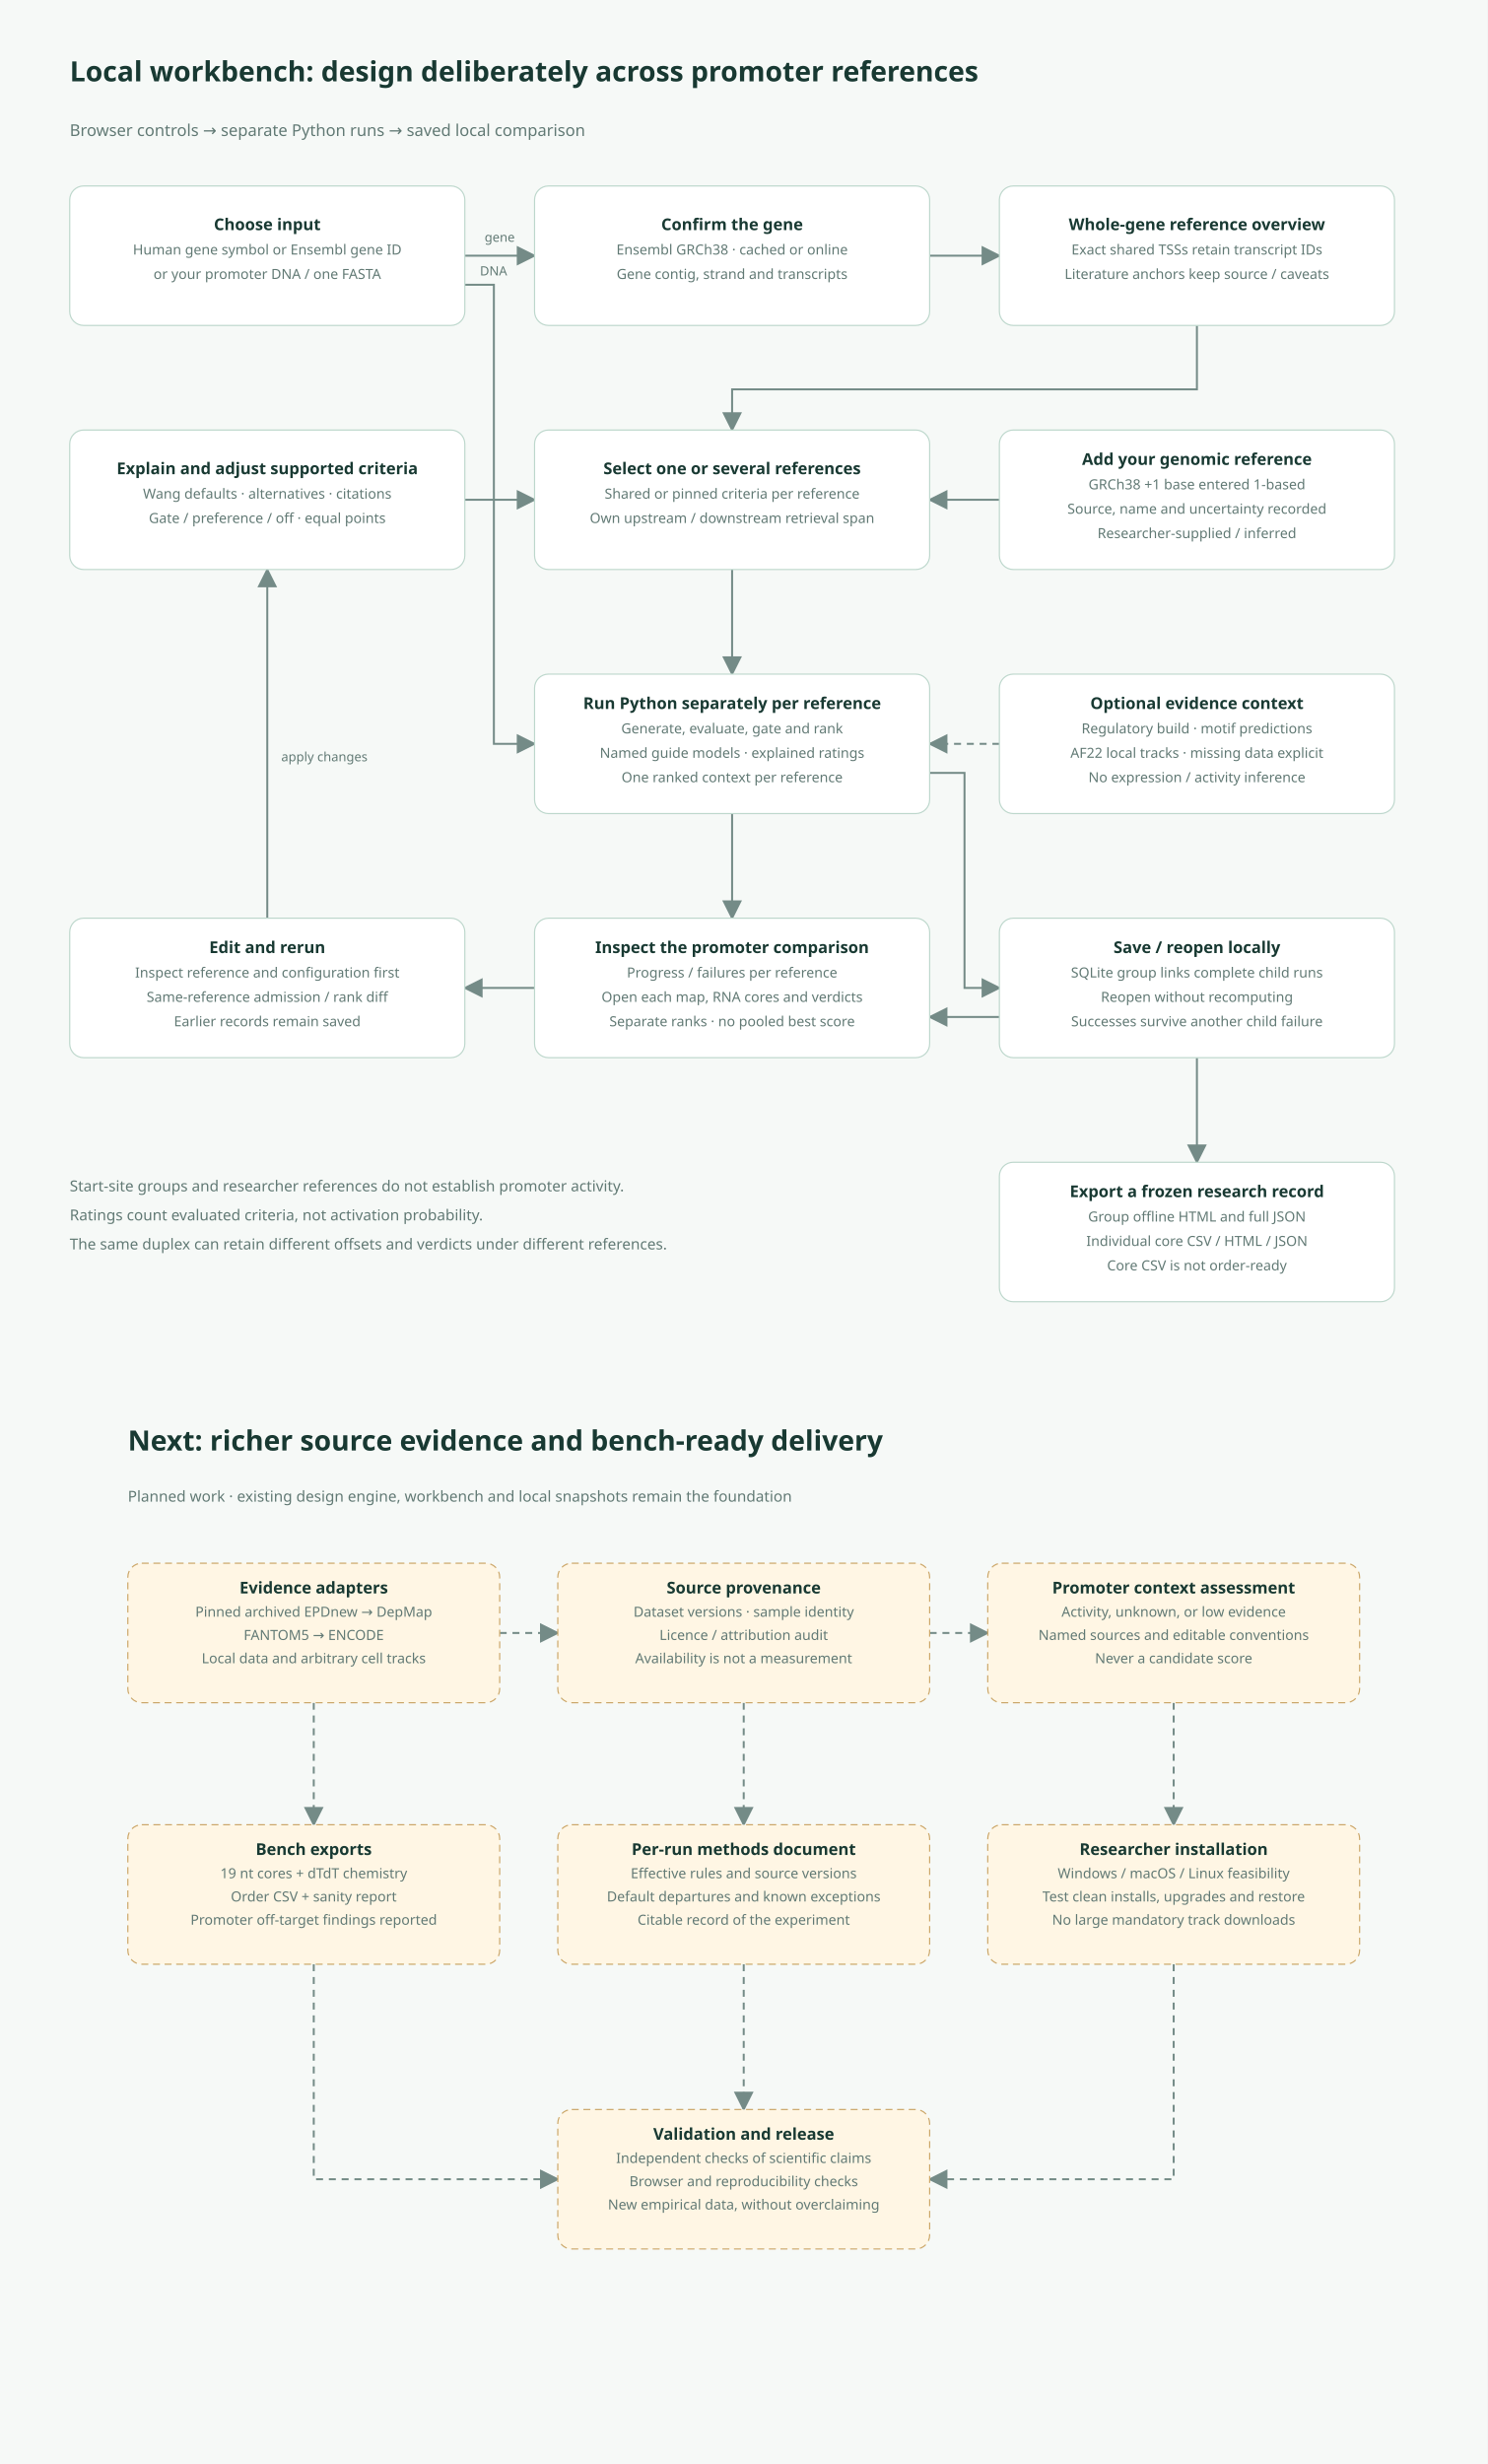
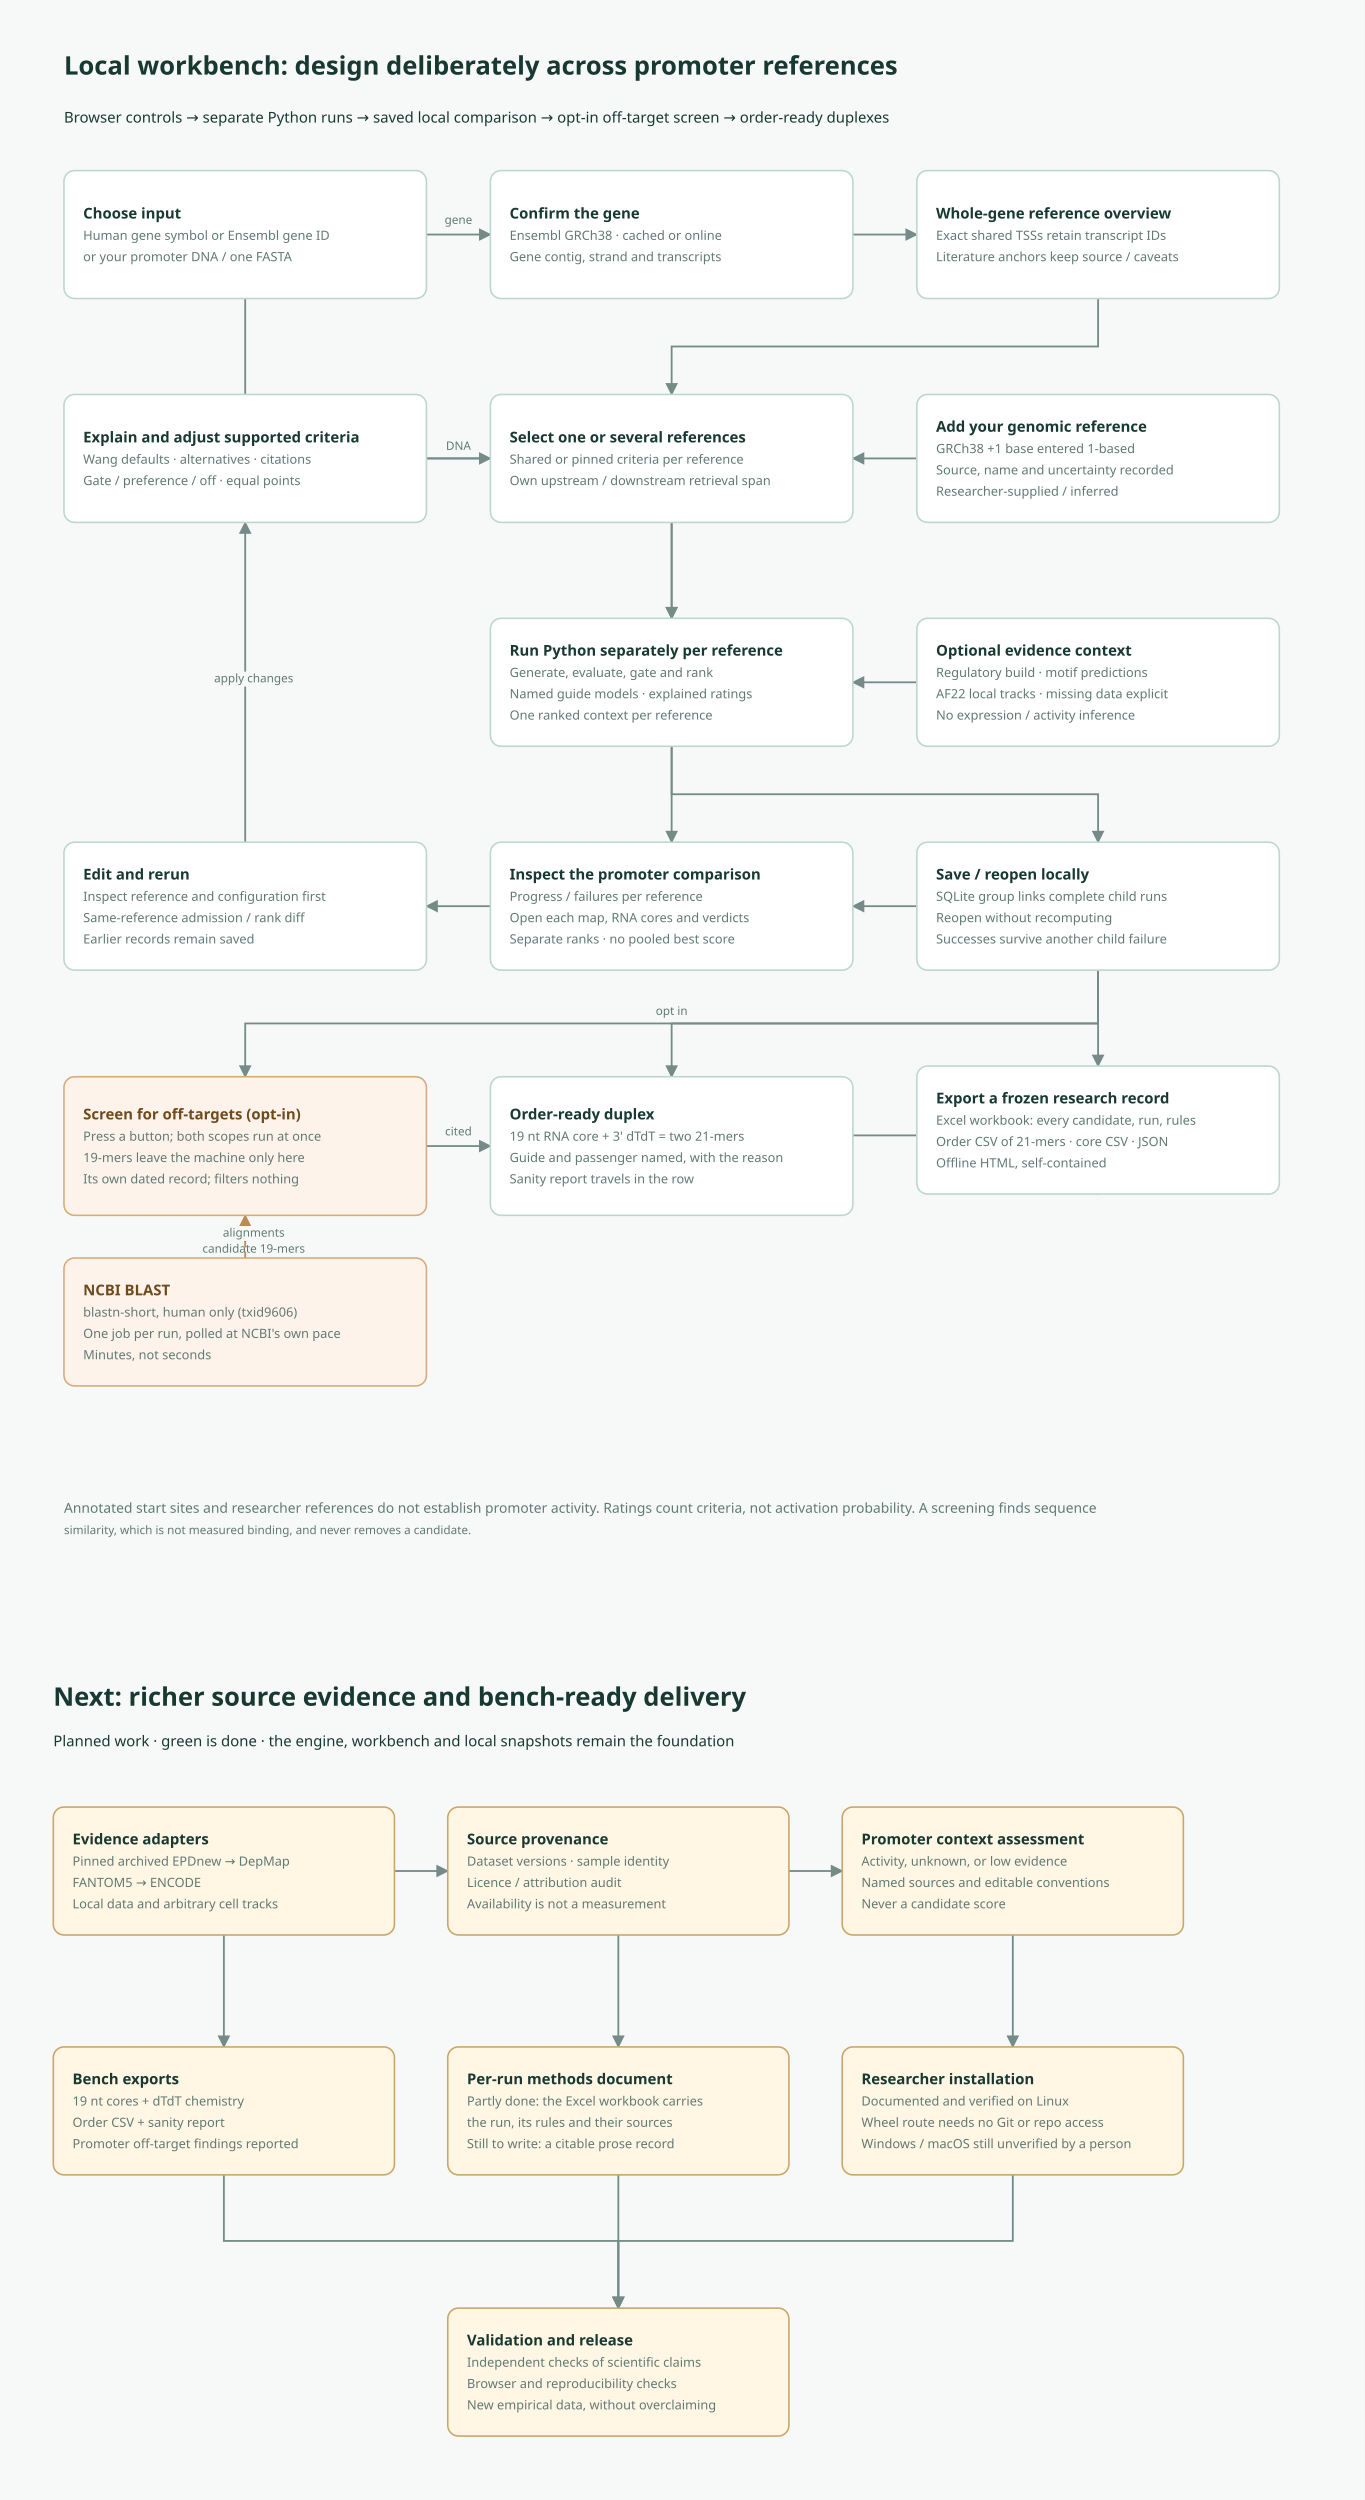
- <svg xmlns="http://www.w3.org/2000/svg" width="1280" height="2120" viewBox="0 0 1280 2120" role="img" aria-labelledby="flow-title">
+ <svg xmlns="http://www.w3.org/2000/svg" width="1280" height="2345" viewBox="0 0 1280 2345" role="img" aria-labelledby="flow-title">
  <defs>
-     <marker id="arrow" markerWidth="10" markerHeight="10" refX="9" refY="5" orient="auto">
-       <path d="M0 0L10 5L0 10Z" fill="#748b87" />
+     <marker id="arrow" viewBox="0 0 10 10" refX="9" refY="5" markerWidth="7" markerHeight="7" orient="auto-start-reverse">
+       <path d="M0,0 L10,5 L0,10 z" fill="#748b87" />
+     </marker>
+     <marker id="arrow-remote" viewBox="0 0 10 10" refX="9" refY="5" markerWidth="7" markerHeight="7" orient="auto-start-reverse">
+       <path d="M0,0 L10,5 L0,10 z" fill="#c08a4e" />
    </marker>
  </defs>
-   <rect width="1280" height="2120" fill="#f6f9f7" />
-   <g font-family="system-ui,sans-serif">
-     <text x="60" y="70" fill="#183932" font-size="24" font-weight="600">Local workbench: design deliberately across promoter references</text>
-     <text x="60" y="117" fill="#617974" font-size="14" font-weight="400">Browser controls → separate Python runs → saved local comparison</text>
+   <rect width="1280" height="2345" fill="#f6f9f7" />
+   <g transform="translate(0,0)" font-family="system-ui,sans-serif">
    <polyline points="400,220 460,220" fill="none" stroke="#748b87" stroke-width="1.7" marker-end="url(#arrow)" />
-     <text x="430" y="208" fill="#617974" font-size="11" font-weight="400" text-anchor="middle">gene</text>
-     <polyline points="400,245 425,245 425,640 460,640" fill="none" stroke="#748b87" stroke-width="1.7" marker-end="url(#arrow)" />
-     <text x="413" y="237" fill="#617974" font-size="11" font-weight="400">DNA</text>
+     <rect x="415" y="200" width="30" height="14" fill="#f6f9f7" />
+     <text x="430" y="210" fill="#617974" font-size="11" text-anchor="middle">gene</text>
+     <polyline points="230,280 230,430 630,430 630,580" fill="none" stroke="#748b87" stroke-width="1.7" marker-end="url(#arrow)" />
+     <rect x="418" y="412" width="25" height="14" fill="#f6f9f7" />
+     <text x="430" y="422" fill="#617974" font-size="11" text-anchor="middle">DNA</text>
    <polyline points="800,220 860,220" fill="none" stroke="#748b87" stroke-width="1.7" marker-end="url(#arrow)" />
-     <polyline points="1030,280 1030,335 630,335 630,370" fill="none" stroke="#748b87" stroke-width="1.7" marker-end="url(#arrow)" />
+     <polyline points="1030,280 1030,325 630,325 630,370" fill="none" stroke="#748b87" stroke-width="1.7" marker-end="url(#arrow)" />
    <polyline points="860,430 800,430" fill="none" stroke="#748b87" stroke-width="1.7" marker-end="url(#arrow)" />
    <polyline points="400,430 460,430" fill="none" stroke="#748b87" stroke-width="1.7" marker-end="url(#arrow)" />
    <polyline points="630,490 630,580" fill="none" stroke="#748b87" stroke-width="1.7" marker-end="url(#arrow)" />
-     <polyline points="860,640 800,640" fill="none" stroke="#748b87" stroke-width="1.7" marker-end="url(#arrow)" stroke-dasharray="6 5" />
+     <polyline points="860,640 800,640" fill="none" stroke="#748b87" stroke-width="1.7" marker-end="url(#arrow)" />
    <polyline points="630,700 630,790" fill="none" stroke="#748b87" stroke-width="1.7" marker-end="url(#arrow)" />
-     <polyline points="800,665 830,665 830,850 860,850" fill="none" stroke="#748b87" stroke-width="1.7" marker-end="url(#arrow)" />
-     <polyline points="860,875 800,875" fill="none" stroke="#748b87" stroke-width="1.7" marker-end="url(#arrow)" />
+     <polyline points="630,700 630,745 1030,745 1030,790" fill="none" stroke="#748b87" stroke-width="1.7" marker-end="url(#arrow)" />
+     <polyline points="860,850 800,850" fill="none" stroke="#748b87" stroke-width="1.7" marker-end="url(#arrow)" />
    <polyline points="460,850 400,850" fill="none" stroke="#748b87" stroke-width="1.7" marker-end="url(#arrow)" />
    <polyline points="230,790 230,490" fill="none" stroke="#748b87" stroke-width="1.7" marker-end="url(#arrow)" />
-     <text x="242" y="655" fill="#617974" font-size="11" font-weight="400">apply changes</text>
+     <rect x="198" y="630" width="81" height="14" fill="#f6f9f7" />
+     <text x="238" y="640" fill="#617974" font-size="11" text-anchor="middle">apply changes</text>
    <polyline points="1030,910 1030,1000" fill="none" stroke="#748b87" stroke-width="1.7" marker-end="url(#arrow)" />
-     <rect x="60" y="160" width="340" height="120" rx="12" fill="#ffffff" stroke="#bdd7cc" />
-     <text x="230.0" y="198" fill="#183932" font-size="14" font-weight="600" text-anchor="middle">Choose input</text>
-     <text x="230.0" y="219" fill="#617974" font-size="12" font-weight="400" text-anchor="middle">Human gene symbol or Ensembl gene ID</text>
-     <text x="230.0" y="240" fill="#617974" font-size="12" font-weight="400" text-anchor="middle">or your promoter DNA / one FASTA</text>
-     <rect x="460" y="160" width="340" height="120" rx="12" fill="#ffffff" stroke="#bdd7cc" />
-     <text x="630.0" y="198" fill="#183932" font-size="14" font-weight="600" text-anchor="middle">Confirm the gene</text>
-     <text x="630.0" y="219" fill="#617974" font-size="12" font-weight="400" text-anchor="middle">Ensembl GRCh38 · cached or online</text>
-     <text x="630.0" y="240" fill="#617974" font-size="12" font-weight="400" text-anchor="middle">Gene contig, strand and transcripts</text>
-     <rect x="860" y="160" width="340" height="120" rx="12" fill="#ffffff" stroke="#bdd7cc" />
-     <text x="1030.0" y="198" fill="#183932" font-size="14" font-weight="600" text-anchor="middle">Whole-gene reference overview</text>
-     <text x="1030.0" y="219" fill="#617974" font-size="12" font-weight="400" text-anchor="middle">Exact shared TSSs retain transcript IDs</text>
-     <text x="1030.0" y="240" fill="#617974" font-size="12" font-weight="400" text-anchor="middle">Literature anchors keep source / caveats</text>
-     <rect x="60" y="370" width="340" height="120" rx="12" fill="#ffffff" stroke="#bdd7cc" />
-     <text x="230.0" y="408" fill="#183932" font-size="14" font-weight="600" text-anchor="middle">Explain and adjust supported criteria</text>
-     <text x="230.0" y="429" fill="#617974" font-size="12" font-weight="400" text-anchor="middle">Wang defaults · alternatives · citations</text>
-     <text x="230.0" y="450" fill="#617974" font-size="12" font-weight="400" text-anchor="middle">Gate / preference / off · equal points</text>
-     <rect x="460" y="370" width="340" height="120" rx="12" fill="#ffffff" stroke="#bdd7cc" />
-     <text x="630.0" y="408" fill="#183932" font-size="14" font-weight="600" text-anchor="middle">Select one or several references</text>
-     <text x="630.0" y="429" fill="#617974" font-size="12" font-weight="400" text-anchor="middle">Shared or pinned criteria per reference</text>
-     <text x="630.0" y="450" fill="#617974" font-size="12" font-weight="400" text-anchor="middle">Own upstream / downstream retrieval span</text>
-     <rect x="860" y="370" width="340" height="120" rx="12" fill="#ffffff" stroke="#bdd7cc" />
-     <text x="1030.0" y="400" fill="#183932" font-size="14" font-weight="600" text-anchor="middle">Add your genomic reference</text>
-     <text x="1030.0" y="421" fill="#617974" font-size="12" font-weight="400" text-anchor="middle">GRCh38 +1 base entered 1-based</text>
-     <text x="1030.0" y="442" fill="#617974" font-size="12" font-weight="400" text-anchor="middle">Source, name and uncertainty recorded</text>
-     <text x="1030.0" y="463" fill="#617974" font-size="12" font-weight="400" text-anchor="middle">Researcher-supplied / inferred</text>
-     <rect x="460" y="580" width="340" height="120" rx="12" fill="#ffffff" stroke="#bdd7cc" />
-     <text x="630.0" y="610" fill="#183932" font-size="14" font-weight="600" text-anchor="middle">Run Python separately per reference</text>
-     <text x="630.0" y="631" fill="#617974" font-size="12" font-weight="400" text-anchor="middle">Generate, evaluate, gate and rank</text>
-     <text x="630.0" y="652" fill="#617974" font-size="12" font-weight="400" text-anchor="middle">Named guide models · explained ratings</text>
-     <text x="630.0" y="673" fill="#617974" font-size="12" font-weight="400" text-anchor="middle">One ranked context per reference</text>
-     <rect x="860" y="580" width="340" height="120" rx="12" fill="#ffffff" stroke="#bdd7cc" />
-     <text x="1030.0" y="610" fill="#183932" font-size="14" font-weight="600" text-anchor="middle">Optional evidence context</text>
-     <text x="1030.0" y="631" fill="#617974" font-size="12" font-weight="400" text-anchor="middle">Regulatory build · motif predictions</text>
-     <text x="1030.0" y="652" fill="#617974" font-size="12" font-weight="400" text-anchor="middle">AF22 local tracks · missing data explicit</text>
-     <text x="1030.0" y="673" fill="#617974" font-size="12" font-weight="400" text-anchor="middle">No expression / activity inference</text>
-     <rect x="60" y="790" width="340" height="120" rx="12" fill="#ffffff" stroke="#bdd7cc" />
-     <text x="230.0" y="820" fill="#183932" font-size="14" font-weight="600" text-anchor="middle">Edit and rerun</text>
-     <text x="230.0" y="841" fill="#617974" font-size="12" font-weight="400" text-anchor="middle">Inspect reference and configuration first</text>
-     <text x="230.0" y="862" fill="#617974" font-size="12" font-weight="400" text-anchor="middle">Same-reference admission / rank diff</text>
-     <text x="230.0" y="883" fill="#617974" font-size="12" font-weight="400" text-anchor="middle">Earlier records remain saved</text>
-     <rect x="460" y="790" width="340" height="120" rx="12" fill="#ffffff" stroke="#bdd7cc" />
-     <text x="630.0" y="820" fill="#183932" font-size="14" font-weight="600" text-anchor="middle">Inspect the promoter comparison</text>
-     <text x="630.0" y="841" fill="#617974" font-size="12" font-weight="400" text-anchor="middle">Progress / failures per reference</text>
-     <text x="630.0" y="862" fill="#617974" font-size="12" font-weight="400" text-anchor="middle">Open each map, RNA cores and verdicts</text>
-     <text x="630.0" y="883" fill="#617974" font-size="12" font-weight="400" text-anchor="middle">Separate ranks · no pooled best score</text>
-     <rect x="860" y="790" width="340" height="120" rx="12" fill="#ffffff" stroke="#bdd7cc" />
-     <text x="1030.0" y="820" fill="#183932" font-size="14" font-weight="600" text-anchor="middle">Save / reopen locally</text>
-     <text x="1030.0" y="841" fill="#617974" font-size="12" font-weight="400" text-anchor="middle">SQLite group links complete child runs</text>
-     <text x="1030.0" y="862" fill="#617974" font-size="12" font-weight="400" text-anchor="middle">Reopen without recomputing</text>
-     <text x="1030.0" y="883" fill="#617974" font-size="12" font-weight="400" text-anchor="middle">Successes survive another child failure</text>
-     <rect x="860" y="1000" width="340" height="120" rx="12" fill="#ffffff" stroke="#bdd7cc" />
-     <text x="1030.0" y="1030" fill="#183932" font-size="14" font-weight="600" text-anchor="middle">Export a frozen research record</text>
-     <text x="1030.0" y="1051" fill="#617974" font-size="12" font-weight="400" text-anchor="middle">Group offline HTML and full JSON</text>
-     <text x="1030.0" y="1072" fill="#617974" font-size="12" font-weight="400" text-anchor="middle">Individual core CSV / HTML / JSON</text>
-     <text x="1030.0" y="1093" fill="#617974" font-size="12" font-weight="400" text-anchor="middle">Core CSV is not order-ready</text>
-     <text x="60" y="1025" fill="#617974" font-size="13" font-weight="400">Start-site groups and researcher references do not establish promoter activity.</text>
-     <text x="60" y="1050" fill="#617974" font-size="13" font-weight="400">Ratings count evaluated criteria, not activation probability.</text>
-     <text x="60" y="1075" fill="#617974" font-size="13" font-weight="400">The same duplex can retain different offsets and verdicts under different references.</text>
+     <polyline points="1030,910 1030,960 230,960 230,1010" fill="none" stroke="#748b87" stroke-width="1.7" marker-end="url(#arrow)" />
+     <rect x="609" y="942" width="42" height="14" fill="#f6f9f7" />
+     <text x="630" y="952" fill="#617974" font-size="11" text-anchor="middle">opt in</text>
+     <polyline points="230,1140 230,1180" fill="none" stroke="#c08a4e" stroke-width="1.7" stroke-dasharray="6 4" marker-end="url(#arrow-remote)" />
+     <rect x="186" y="1165" width="103" height="14" fill="#f6f9f7" />
+     <text x="238" y="1175" fill="#617974" font-size="11" text-anchor="middle">candidate 19-mers</text>
+     <polyline points="230,1180 230,1140" fill="none" stroke="#c08a4e" stroke-width="1.7" stroke-dasharray="6 4" marker-end="url(#arrow-remote)" />
+     <rect x="206" y="1150" width="64" height="14" fill="#f6f9f7" />
+     <text x="238" y="1160" fill="#617974" font-size="11" text-anchor="middle">alignments</text>
+     <polyline points="1030,910 1030,960 630,960 630,1010" fill="none" stroke="#748b87" stroke-width="1.7" marker-end="url(#arrow)" />
+     <polyline points="400,1075 460,1075" fill="none" stroke="#748b87" stroke-width="1.7" marker-end="url(#arrow)" />
+     <rect x="412" y="1055" width="36" height="14" fill="#f6f9f7" />
+     <text x="430" y="1065" fill="#617974" font-size="11" text-anchor="middle">cited</text>
+     <polyline points="630,1010 630,1065 1030,1065 1030,1120" fill="none" stroke="#748b87" stroke-width="1.7" marker-end="url(#arrow)" />
+     <text x="60" y="70" fill="#183932" font-size="24" font-weight="600">Local workbench: design deliberately across promoter references</text>
+     <text x="60" y="115" fill="#183932" font-size="14" font-weight="400">Browser controls → separate Python runs → saved local comparison → opt-in off-target screen → order-ready duplexes</text>
+     <rect x="60" y="160" width="340" height="120" rx="10" fill="#ffffff" stroke="#bdd7cc" stroke-width="1.5" />
+     <text x="78" y="205" fill="#183932" font-size="14" font-weight="600">Choose input</text>
+     <text x="78" y="225" fill="#617974" font-size="12" font-weight="400">Human gene symbol or Ensembl gene ID</text>
+     <text x="78" y="245" fill="#617974" font-size="12" font-weight="400">or your promoter DNA / one FASTA</text>
+     <rect x="460" y="160" width="340" height="120" rx="10" fill="#ffffff" stroke="#bdd7cc" stroke-width="1.5" />
+     <text x="478" y="205" fill="#183932" font-size="14" font-weight="600">Confirm the gene</text>
+     <text x="478" y="225" fill="#617974" font-size="12" font-weight="400">Ensembl GRCh38 · cached or online</text>
+     <text x="478" y="245" fill="#617974" font-size="12" font-weight="400">Gene contig, strand and transcripts</text>
+     <rect x="860" y="160" width="340" height="120" rx="10" fill="#ffffff" stroke="#bdd7cc" stroke-width="1.5" />
+     <text x="878" y="205" fill="#183932" font-size="14" font-weight="600">Whole-gene reference overview</text>
+     <text x="878" y="225" fill="#617974" font-size="12" font-weight="400">Exact shared TSSs retain transcript IDs</text>
+     <text x="878" y="245" fill="#617974" font-size="12" font-weight="400">Literature anchors keep source / caveats</text>
+     <rect x="60" y="370" width="340" height="120" rx="10" fill="#ffffff" stroke="#bdd7cc" stroke-width="1.5" />
+     <text x="78" y="415" fill="#183932" font-size="14" font-weight="600">Explain and adjust supported criteria</text>
+     <text x="78" y="435" fill="#617974" font-size="12" font-weight="400">Wang defaults · alternatives · citations</text>
+     <text x="78" y="455" fill="#617974" font-size="12" font-weight="400">Gate / preference / off · equal points</text>
+     <rect x="460" y="370" width="340" height="120" rx="10" fill="#ffffff" stroke="#bdd7cc" stroke-width="1.5" />
+     <text x="478" y="415" fill="#183932" font-size="14" font-weight="600">Select one or several references</text>
+     <text x="478" y="435" fill="#617974" font-size="12" font-weight="400">Shared or pinned criteria per reference</text>
+     <text x="478" y="455" fill="#617974" font-size="12" font-weight="400">Own upstream / downstream retrieval span</text>
+     <rect x="860" y="370" width="340" height="120" rx="10" fill="#ffffff" stroke="#bdd7cc" stroke-width="1.5" />
+     <text x="878" y="405" fill="#183932" font-size="14" font-weight="600">Add your genomic reference</text>
+     <text x="878" y="425" fill="#617974" font-size="12" font-weight="400">GRCh38 +1 base entered 1-based</text>
+     <text x="878" y="445" fill="#617974" font-size="12" font-weight="400">Source, name and uncertainty recorded</text>
+     <text x="878" y="465" fill="#617974" font-size="12" font-weight="400">Researcher-supplied / inferred</text>
+     <rect x="460" y="580" width="340" height="120" rx="10" fill="#ffffff" stroke="#bdd7cc" stroke-width="1.5" />
+     <text x="478" y="615" fill="#183932" font-size="14" font-weight="600">Run Python separately per reference</text>
+     <text x="478" y="635" fill="#617974" font-size="12" font-weight="400">Generate, evaluate, gate and rank</text>
+     <text x="478" y="655" fill="#617974" font-size="12" font-weight="400">Named guide models · explained ratings</text>
+     <text x="478" y="675" fill="#617974" font-size="12" font-weight="400">One ranked context per reference</text>
+     <rect x="860" y="580" width="340" height="120" rx="10" fill="#ffffff" stroke="#bdd7cc" stroke-width="1.5" />
+     <text x="878" y="615" fill="#183932" font-size="14" font-weight="600">Optional evidence context</text>
+     <text x="878" y="635" fill="#617974" font-size="12" font-weight="400">Regulatory build · motif predictions</text>
+     <text x="878" y="655" fill="#617974" font-size="12" font-weight="400">AF22 local tracks · missing data explicit</text>
+     <text x="878" y="675" fill="#617974" font-size="12" font-weight="400">No expression / activity inference</text>
+     <rect x="60" y="790" width="340" height="120" rx="10" fill="#ffffff" stroke="#bdd7cc" stroke-width="1.5" />
+     <text x="78" y="825" fill="#183932" font-size="14" font-weight="600">Edit and rerun</text>
+     <text x="78" y="845" fill="#617974" font-size="12" font-weight="400">Inspect reference and configuration first</text>
+     <text x="78" y="865" fill="#617974" font-size="12" font-weight="400">Same-reference admission / rank diff</text>
+     <text x="78" y="885" fill="#617974" font-size="12" font-weight="400">Earlier records remain saved</text>
+     <rect x="460" y="790" width="340" height="120" rx="10" fill="#ffffff" stroke="#bdd7cc" stroke-width="1.5" />
+     <text x="478" y="825" fill="#183932" font-size="14" font-weight="600">Inspect the promoter comparison</text>
+     <text x="478" y="845" fill="#617974" font-size="12" font-weight="400">Progress / failures per reference</text>
+     <text x="478" y="865" fill="#617974" font-size="12" font-weight="400">Open each map, RNA cores and verdicts</text>
+     <text x="478" y="885" fill="#617974" font-size="12" font-weight="400">Separate ranks · no pooled best score</text>
+     <rect x="860" y="790" width="340" height="120" rx="10" fill="#ffffff" stroke="#bdd7cc" stroke-width="1.5" />
+     <text x="878" y="825" fill="#183932" font-size="14" font-weight="600">Save / reopen locally</text>
+     <text x="878" y="845" fill="#617974" font-size="12" font-weight="400">SQLite group links complete child runs</text>
+     <text x="878" y="865" fill="#617974" font-size="12" font-weight="400">Reopen without recomputing</text>
+     <text x="878" y="885" fill="#617974" font-size="12" font-weight="400">Successes survive another child failure</text>
+     <rect x="860" y="1000" width="340" height="120" rx="10" fill="#ffffff" stroke="#bdd7cc" stroke-width="1.5" />
+     <text x="878" y="1035" fill="#183932" font-size="14" font-weight="600">Export a frozen research record</text>
+     <text x="878" y="1055" fill="#617974" font-size="12" font-weight="400">Excel workbook: every candidate, run, rules</text>
+     <text x="878" y="1075" fill="#617974" font-size="12" font-weight="400">Order CSV of 21-mers · core CSV · JSON</text>
+     <text x="878" y="1095" fill="#617974" font-size="12" font-weight="400">Offline HTML, self-contained</text>
+     <rect x="60" y="1010" width="340" height="130" rx="10" fill="#fdf3ea" stroke="#d8ab7a" stroke-width="1.5" />
+     <text x="78" y="1050" fill="#6f4a1d" font-size="14" font-weight="600">Screen for off-targets (opt-in)</text>
+     <text x="78" y="1070" fill="#617974" font-size="12" font-weight="400">Press a button; both scopes run at once</text>
+     <text x="78" y="1090" fill="#617974" font-size="12" font-weight="400">19-mers leave the machine only here</text>
+     <text x="78" y="1110" fill="#617974" font-size="12" font-weight="400">Its own dated record; filters nothing</text>
+     <rect x="60" y="1180" width="340" height="120" rx="10" fill="#fdf3ea" stroke="#d8ab7a" stroke-width="1.5" />
+     <text x="78" y="1215" fill="#6f4a1d" font-size="14" font-weight="600">NCBI BLAST</text>
+     <text x="78" y="1235" fill="#617974" font-size="12" font-weight="400">blastn-short, human only (txid9606)</text>
+     <text x="78" y="1255" fill="#617974" font-size="12" font-weight="400">One job per run, polled at NCBI's own pace</text>
+     <text x="78" y="1275" fill="#617974" font-size="12" font-weight="400">Minutes, not seconds</text>
+     <rect x="460" y="1010" width="340" height="130" rx="10" fill="#ffffff" stroke="#bdd7cc" stroke-width="1.5" />
+     <text x="478" y="1050" fill="#183932" font-size="14" font-weight="600">Order-ready duplex</text>
+     <text x="478" y="1070" fill="#617974" font-size="12" font-weight="400">19 nt RNA core + 3' dTdT = two 21-mers</text>
+     <text x="478" y="1090" fill="#617974" font-size="12" font-weight="400">Guide and passenger named, with the reason</text>
+     <text x="478" y="1110" fill="#617974" font-size="12" font-weight="400">Sanity report travels in the row</text>
+     <text x="60" y="1419" fill="#617974" font-size="13" font-weight="400">Annotated start sites and researcher references do not establish promoter activity. Ratings count criteria, not activation probability. A screening finds sequence</text>
+     <text x="60" y="1439" fill="#617974" font-size="11" font-weight="400">similarity, which is not measured binding, and never removes a candidate.</text>
  </g>
-   <g transform="translate(60,1180)" font-family="system-ui,sans-serif">
-     <text x="50" y="68" fill="#183932" font-size="24" font-weight="600">Next: richer source evidence and bench-ready delivery</text>
-     <text x="50" y="112" fill="#617974" font-size="13">Planned work · existing design engine, workbench and local snapshots remain the foundation</text>
-     <polyline points="370,225 420,225" fill="none" stroke="#748b87" stroke-width="1.7" marker-end="url(#arrow)" stroke-dasharray="6 5" />
-     <polyline points="740,225 790,225" fill="none" stroke="#748b87" stroke-width="1.7" marker-end="url(#arrow)" stroke-dasharray="6 5" />
-     <polyline points="950,285 950,390" fill="none" stroke="#748b87" stroke-width="1.7" marker-end="url(#arrow)" stroke-dasharray="6 5" />
-     <polyline points="580,285 580,390" fill="none" stroke="#748b87" stroke-width="1.7" marker-end="url(#arrow)" stroke-dasharray="6 5" />
-     <polyline points="210,285 210,390" fill="none" stroke="#748b87" stroke-width="1.7" marker-end="url(#arrow)" stroke-dasharray="6 5" />
-     <polyline points="210,510 210,695 420,695" fill="none" stroke="#748b87" stroke-width="1.7" marker-end="url(#arrow)" stroke-dasharray="6 5" />
-     <polyline points="580,510 580,635" fill="none" stroke="#748b87" stroke-width="1.7" marker-end="url(#arrow)" stroke-dasharray="6 5" />
-     <polyline points="950,510 950,695 740,695" fill="none" stroke="#748b87" stroke-width="1.7" marker-end="url(#arrow)" stroke-dasharray="6 5" />
-     <rect x="50" y="165" width="320" height="120" rx="12" fill="#fff6e4" stroke="#cba668" stroke-dasharray="6 4" />
-     <text x="210.0" y="191" text-anchor="middle" fill="#183932" font-size="14" font-weight="600">Evidence adapters</text>
-     <text x="210.0" y="211" text-anchor="middle" fill="#617974" font-size="12" font-weight="400">Pinned archived EPDnew → DepMap</text>
-     <text x="210.0" y="231" text-anchor="middle" fill="#617974" font-size="12" font-weight="400">FANTOM5 → ENCODE</text>
-     <text x="210.0" y="251" text-anchor="middle" fill="#617974" font-size="12" font-weight="400">Local data and arbitrary cell tracks</text>
-     <rect x="420" y="165" width="320" height="120" rx="12" fill="#fff6e4" stroke="#cba668" stroke-dasharray="6 4" />
-     <text x="580.0" y="191" text-anchor="middle" fill="#183932" font-size="14" font-weight="600">Source provenance</text>
-     <text x="580.0" y="211" text-anchor="middle" fill="#617974" font-size="12" font-weight="400">Dataset versions · sample identity</text>
-     <text x="580.0" y="231" text-anchor="middle" fill="#617974" font-size="12" font-weight="400">Licence / attribution audit</text>
-     <text x="580.0" y="251" text-anchor="middle" fill="#617974" font-size="12" font-weight="400">Availability is not a measurement</text>
-     <rect x="790" y="165" width="320" height="120" rx="12" fill="#fff6e4" stroke="#cba668" stroke-dasharray="6 4" />
-     <text x="950.0" y="191" text-anchor="middle" fill="#183932" font-size="14" font-weight="600">Promoter context assessment</text>
-     <text x="950.0" y="211" text-anchor="middle" fill="#617974" font-size="12" font-weight="400">Activity, unknown, or low evidence</text>
-     <text x="950.0" y="231" text-anchor="middle" fill="#617974" font-size="12" font-weight="400">Named sources and editable conventions</text>
-     <text x="950.0" y="251" text-anchor="middle" fill="#617974" font-size="12" font-weight="400">Never a candidate score</text>
-     <rect x="50" y="390" width="320" height="120" rx="12" fill="#fff6e4" stroke="#cba668" stroke-dasharray="6 4" />
-     <text x="210.0" y="416" text-anchor="middle" fill="#183932" font-size="14" font-weight="600">Bench exports</text>
-     <text x="210.0" y="436" text-anchor="middle" fill="#617974" font-size="12" font-weight="400">19 nt cores + dTdT chemistry</text>
-     <text x="210.0" y="456" text-anchor="middle" fill="#617974" font-size="12" font-weight="400">Order CSV + sanity report</text>
-     <text x="210.0" y="476" text-anchor="middle" fill="#617974" font-size="12" font-weight="400">Promoter off-target findings reported</text>
-     <rect x="420" y="390" width="320" height="120" rx="12" fill="#fff6e4" stroke="#cba668" stroke-dasharray="6 4" />
-     <text x="580.0" y="416" text-anchor="middle" fill="#183932" font-size="14" font-weight="600">Per-run methods document</text>
-     <text x="580.0" y="436" text-anchor="middle" fill="#617974" font-size="12" font-weight="400">Effective rules and source versions</text>
-     <text x="580.0" y="456" text-anchor="middle" fill="#617974" font-size="12" font-weight="400">Default departures and known exceptions</text>
-     <text x="580.0" y="476" text-anchor="middle" fill="#617974" font-size="12" font-weight="400">Citable record of the experiment</text>
-     <rect x="790" y="390" width="320" height="120" rx="12" fill="#fff6e4" stroke="#cba668" stroke-dasharray="6 4" />
-     <text x="950.0" y="416" text-anchor="middle" fill="#183932" font-size="14" font-weight="600">Researcher installation</text>
-     <text x="950.0" y="436" text-anchor="middle" fill="#617974" font-size="12" font-weight="400">Windows / macOS / Linux feasibility</text>
-     <text x="950.0" y="456" text-anchor="middle" fill="#617974" font-size="12" font-weight="400">Test clean installs, upgrades and restore</text>
-     <text x="950.0" y="476" text-anchor="middle" fill="#617974" font-size="12" font-weight="400">No large mandatory track downloads</text>
-     <rect x="420" y="635" width="320" height="120" rx="12" fill="#fff6e4" stroke="#cba668" stroke-dasharray="6 4" />
-     <text x="580.0" y="661" text-anchor="middle" fill="#183932" font-size="14" font-weight="600">Validation and release</text>
-     <text x="580.0" y="681" text-anchor="middle" fill="#617974" font-size="12" font-weight="400">Independent checks of scientific claims</text>
-     <text x="580.0" y="701" text-anchor="middle" fill="#617974" font-size="12" font-weight="400">Browser and reproducibility checks</text>
-     <text x="580.0" y="721" text-anchor="middle" fill="#617974" font-size="12" font-weight="400">New empirical data, without overclaiming</text>
+   <g transform="translate(0,1530)" font-family="system-ui,sans-serif">
+     <polyline points="370,225 420,225" fill="none" stroke="#748b87" stroke-width="1.7" marker-end="url(#arrow)" />
+     <polyline points="740,225 790,225" fill="none" stroke="#748b87" stroke-width="1.7" marker-end="url(#arrow)" />
+     <polyline points="950,285 950,390" fill="none" stroke="#748b87" stroke-width="1.7" marker-end="url(#arrow)" />
+     <polyline points="580,285 580,390" fill="none" stroke="#748b87" stroke-width="1.7" marker-end="url(#arrow)" />
+     <polyline points="210,285 210,390" fill="none" stroke="#748b87" stroke-width="1.7" marker-end="url(#arrow)" />
+     <polyline points="210,510 210,572 580,572 580,635" fill="none" stroke="#748b87" stroke-width="1.7" marker-end="url(#arrow)" />
+     <polyline points="580,510 580,635" fill="none" stroke="#748b87" stroke-width="1.7" marker-end="url(#arrow)" />
+     <polyline points="950,510 950,572 580,572 580,635" fill="none" stroke="#748b87" stroke-width="1.7" marker-end="url(#arrow)" />
+     <text x="50" y="70" fill="#183932" font-size="24" font-weight="600">Next: richer source evidence and bench-ready delivery</text>
+     <text x="50" y="108" fill="#183932" font-size="14" font-weight="400">Planned work · green is done · the engine, workbench and local snapshots remain the foundation</text>
+     <rect x="50" y="165" width="320" height="120" rx="10" fill="#fff6e4" stroke="#cba668" stroke-width="1.5" />
+     <text x="68" y="200" fill="#183932" font-size="14" font-weight="600">Evidence adapters</text>
+     <text x="68" y="220" fill="#617974" font-size="12" font-weight="400">Pinned archived EPDnew → DepMap</text>
+     <text x="68" y="240" fill="#617974" font-size="12" font-weight="400">FANTOM5 → ENCODE</text>
+     <text x="68" y="260" fill="#617974" font-size="12" font-weight="400">Local data and arbitrary cell tracks</text>
+     <rect x="420" y="165" width="320" height="120" rx="10" fill="#fff6e4" stroke="#cba668" stroke-width="1.5" />
+     <text x="438" y="200" fill="#183932" font-size="14" font-weight="600">Source provenance</text>
+     <text x="438" y="220" fill="#617974" font-size="12" font-weight="400">Dataset versions · sample identity</text>
+     <text x="438" y="240" fill="#617974" font-size="12" font-weight="400">Licence / attribution audit</text>
+     <text x="438" y="260" fill="#617974" font-size="12" font-weight="400">Availability is not a measurement</text>
+     <rect x="790" y="165" width="320" height="120" rx="10" fill="#fff6e4" stroke="#cba668" stroke-width="1.5" />
+     <text x="808" y="200" fill="#183932" font-size="14" font-weight="600">Promoter context assessment</text>
+     <text x="808" y="220" fill="#617974" font-size="12" font-weight="400">Activity, unknown, or low evidence</text>
+     <text x="808" y="240" fill="#617974" font-size="12" font-weight="400">Named sources and editable conventions</text>
+     <text x="808" y="260" fill="#617974" font-size="12" font-weight="400">Never a candidate score</text>
+     <rect x="50" y="390" width="320" height="120" rx="10" fill="#fff6e4" stroke="#cba668" stroke-width="1.5" />
+     <text x="68" y="425" fill="#183932" font-size="14" font-weight="600">Bench exports</text>
+     <text x="68" y="445" fill="#617974" font-size="12" font-weight="400">19 nt cores + dTdT chemistry</text>
+     <text x="68" y="465" fill="#617974" font-size="12" font-weight="400">Order CSV + sanity report</text>
+     <text x="68" y="485" fill="#617974" font-size="12" font-weight="400">Promoter off-target findings reported</text>
+     <rect x="420" y="390" width="320" height="120" rx="10" fill="#fff6e4" stroke="#cba668" stroke-width="1.5" />
+     <text x="438" y="425" fill="#183932" font-size="14" font-weight="600">Per-run methods document</text>
+     <text x="438" y="445" fill="#617974" font-size="12" font-weight="400">Partly done: the Excel workbook carries</text>
+     <text x="438" y="465" fill="#617974" font-size="12" font-weight="400">the run, its rules and their sources</text>
+     <text x="438" y="485" fill="#617974" font-size="12" font-weight="400">Still to write: a citable prose record</text>
+     <rect x="790" y="390" width="320" height="120" rx="10" fill="#fff6e4" stroke="#cba668" stroke-width="1.5" />
+     <text x="808" y="425" fill="#183932" font-size="14" font-weight="600">Researcher installation</text>
+     <text x="808" y="445" fill="#617974" font-size="12" font-weight="400">Documented and verified on Linux</text>
+     <text x="808" y="465" fill="#617974" font-size="12" font-weight="400">Wheel route needs no Git or repo access</text>
+     <text x="808" y="485" fill="#617974" font-size="12" font-weight="400">Windows / macOS still unverified by a person</text>
+     <rect x="420" y="635" width="320" height="120" rx="10" fill="#fff6e4" stroke="#cba668" stroke-width="1.5" />
+     <text x="438" y="670" fill="#183932" font-size="14" font-weight="600">Validation and release</text>
+     <text x="438" y="690" fill="#617974" font-size="12" font-weight="400">Independent checks of scientific claims</text>
+     <text x="438" y="710" fill="#617974" font-size="12" font-weight="400">Browser and reproducibility checks</text>
+     <text x="438" y="730" fill="#617974" font-size="12" font-weight="400">New empirical data, without overclaiming</text>
  </g>
</svg>
